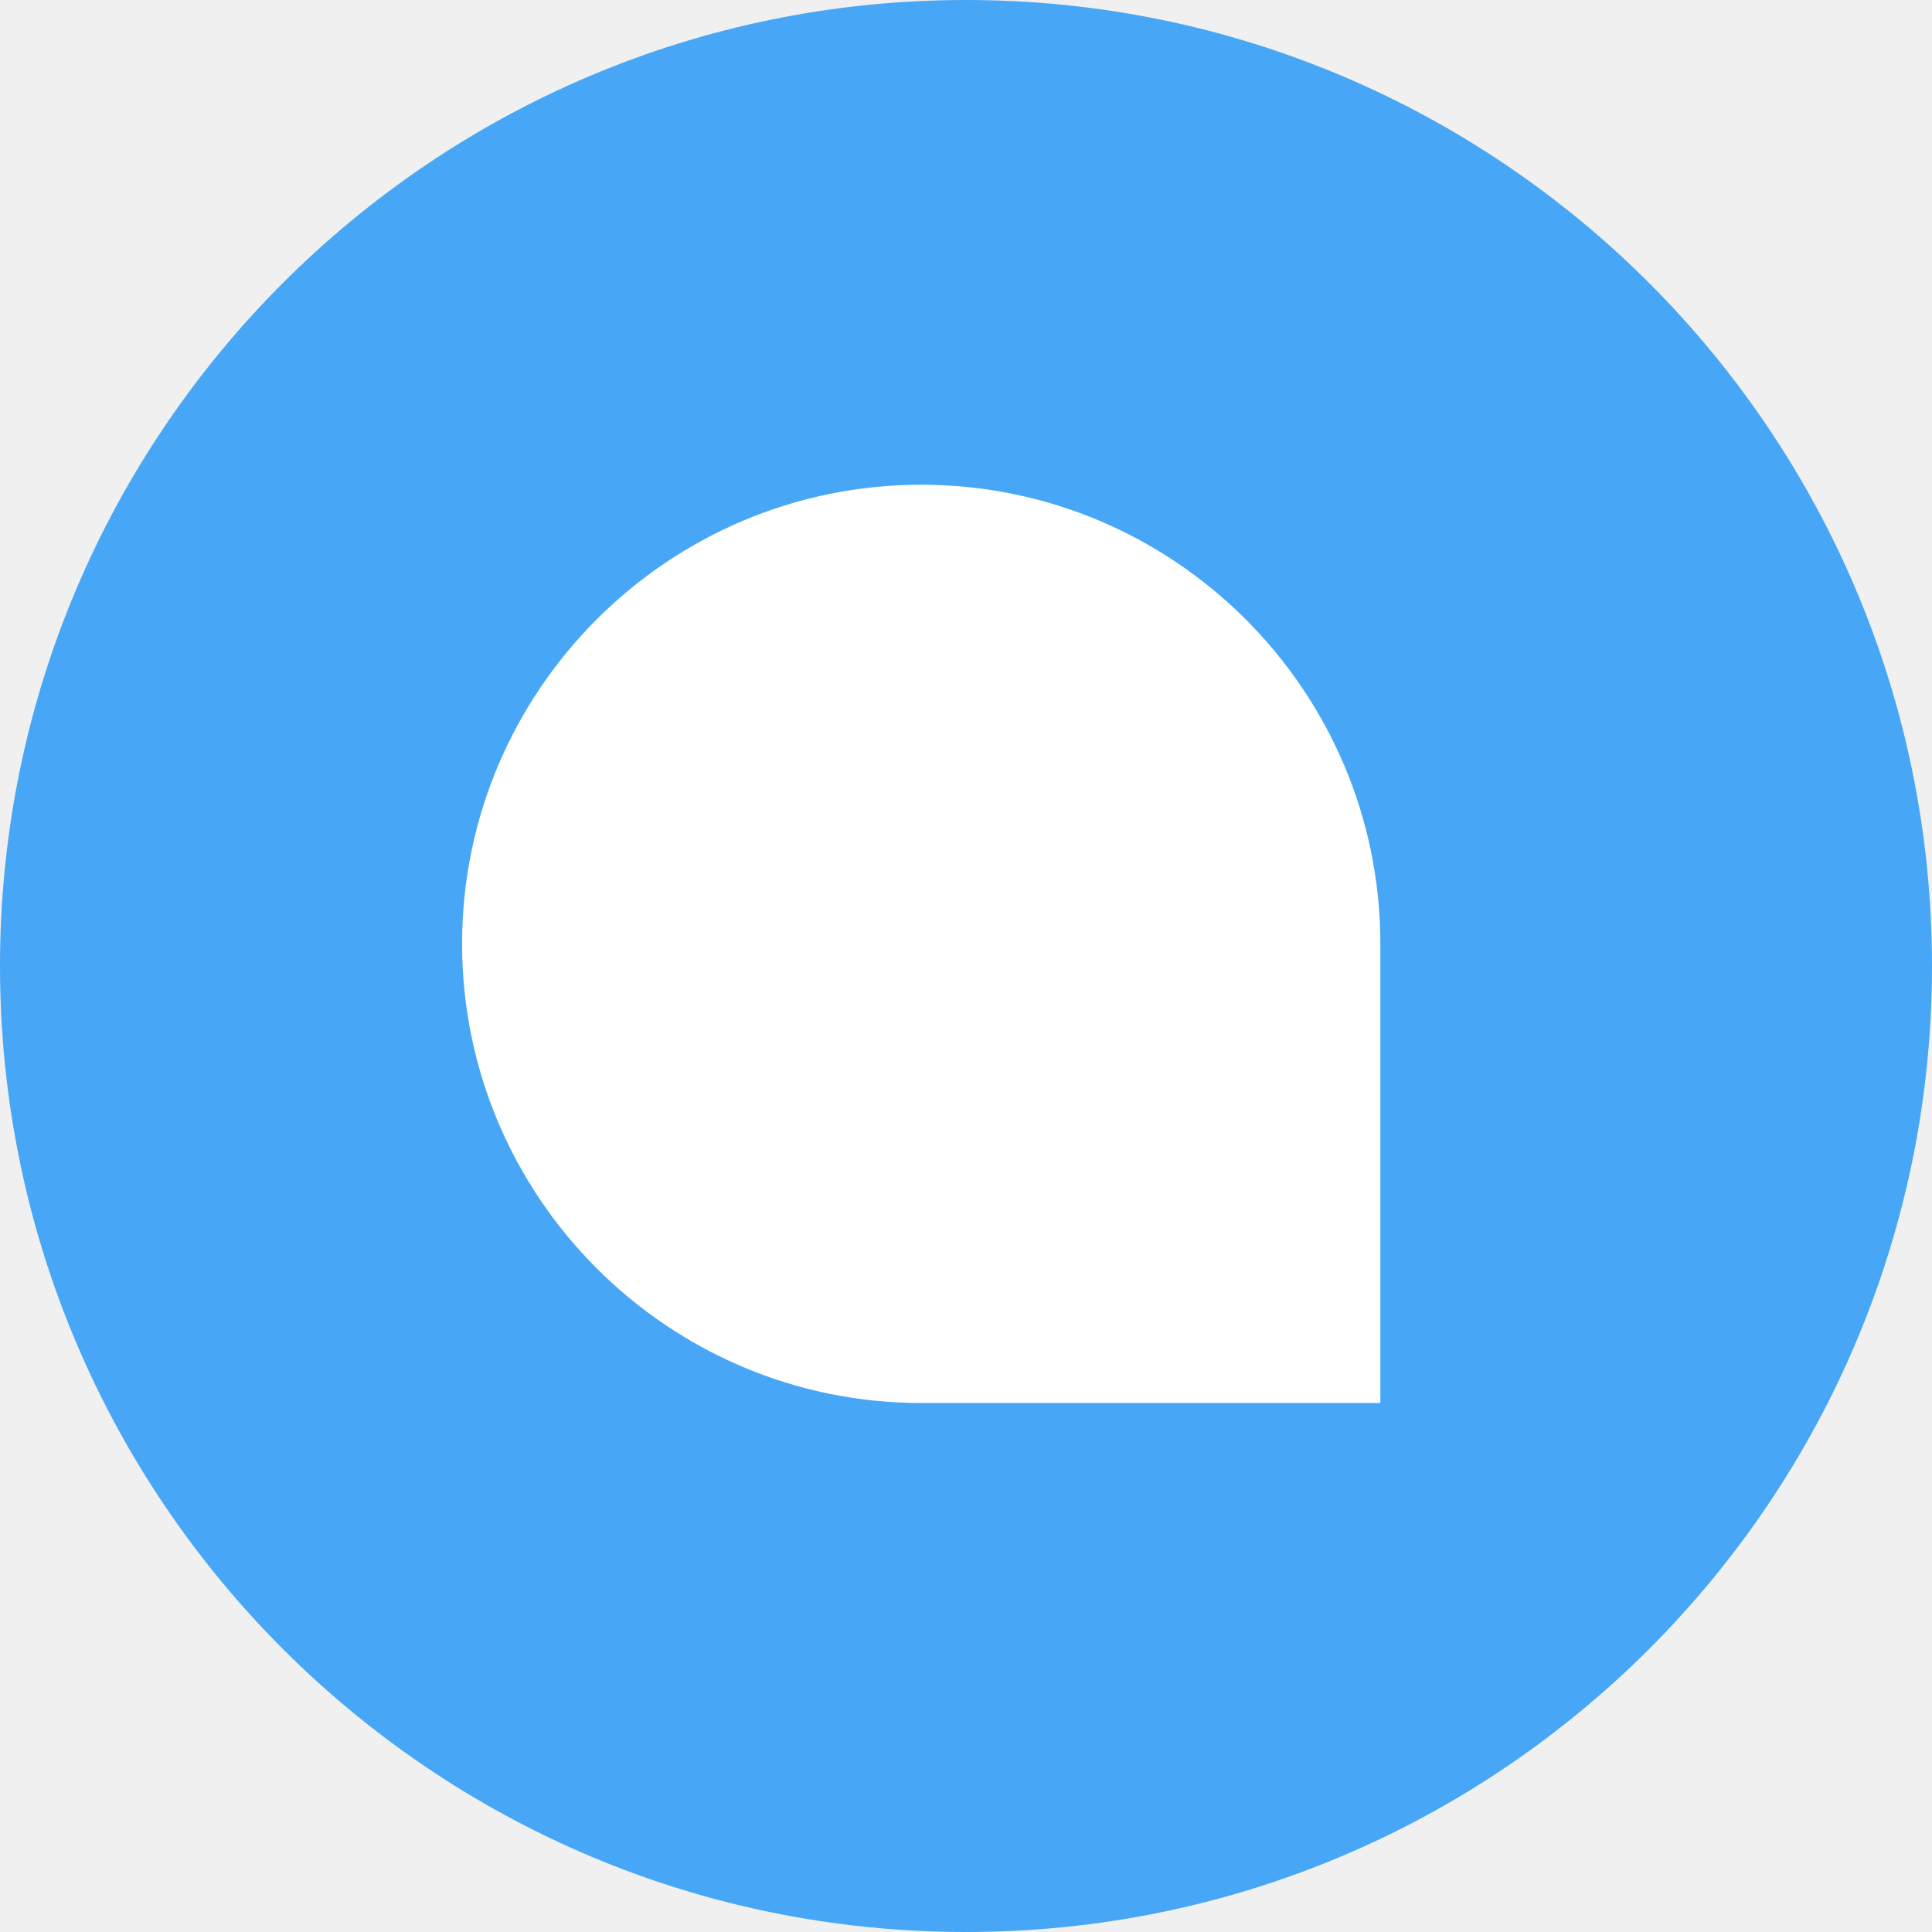
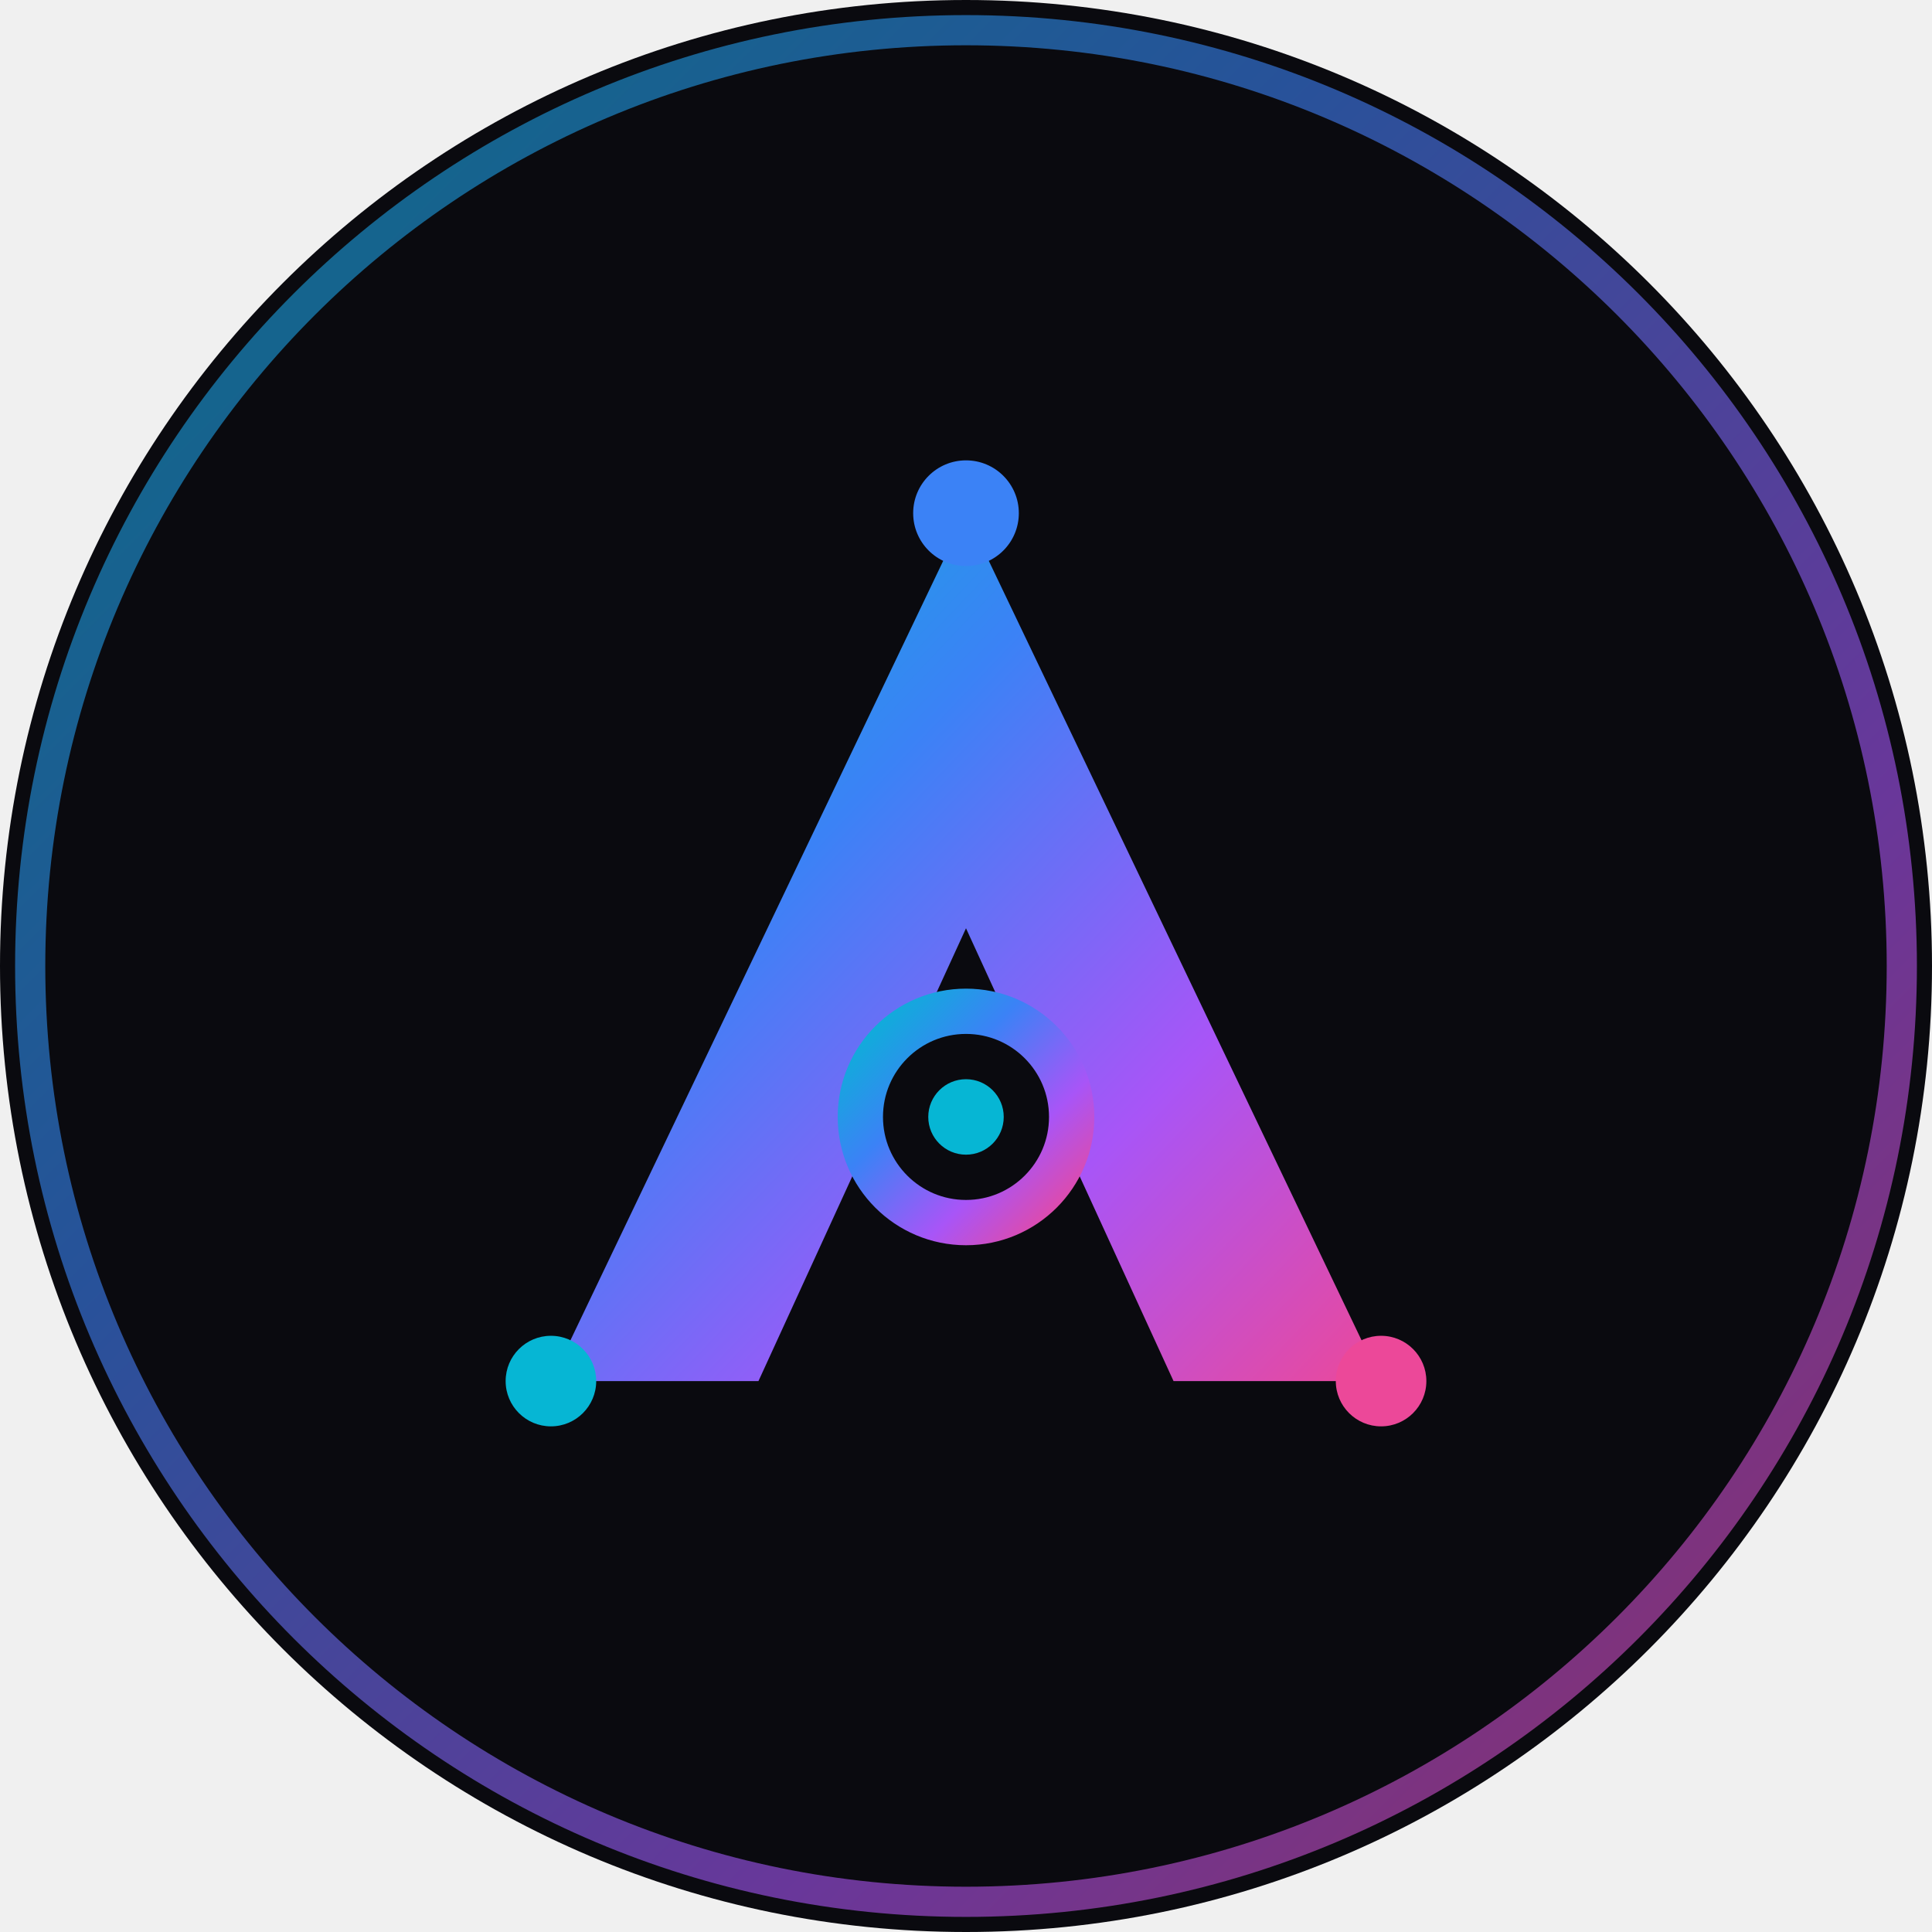
- <svg xmlns="http://www.w3.org/2000/svg" width="512px" height="512px" viewBox="0 0 512 512" version="1.1">
-   <g id="Logo" stroke="none" stroke-width="1" fill="none" fill-rule="evenodd">
-     <g id="woot-log" fill-rule="nonzero">
-       <circle id="Oval" fill="#47A7F6" cx="256" cy="256" r="256" />
-       <path d="M362.808,368.808 L244.123,368.808 C178.699,368.808 125.457,315.562 125.457,250.122 C125.457,184.703 178.699,131.457 244.124,131.457 C309.565,131.457 362.808,184.703 362.808,250.122 L362.808,368.808 Z" id="Fill-1" stroke="#FFFFFF" stroke-width="6" fill="#FFFFFF" />
-     </g>
+ <svg xmlns="http://www.w3.org/2000/svg" width="512" height="512" viewBox="0 0 512 512" fill="none">
+   <defs>
+     <linearGradient id="airm-widget-grad" x1="0%" y1="0%" x2="100%" y2="100%">
+       <stop offset="0%" stop-color="#06b6d4" />
+       <stop offset="35%" stop-color="#3b82f6" />
+       <stop offset="70%" stop-color="#a855f7" />
+       <stop offset="100%" stop-color="#ec4899" />
+     </linearGradient>
+   </defs>
+   <circle cx="256" cy="256" r="256" fill="#0a0a0f" />
+   <circle cx="256" cy="256" r="248" stroke="url(#airm-widget-grad)" stroke-width="8" stroke-opacity="0.6" />
+   <g transform="translate(106, 116)">
+     <path d="M150 20 L260 250 H205 L150 130 L95 250 H40 L150 20 Z" fill="url(#airm-widget-grad)" />
+     <circle cx="150" cy="180" r="28" fill="#0a0a0f" stroke="url(#airm-widget-grad)" stroke-width="12" />
+     <circle cx="150" cy="180" r="10" fill="#06b6d4" />
+     <circle cx="40" cy="250" r="12" fill="#06b6d4" />
+     <circle cx="260" cy="250" r="12" fill="#ec4899" />
+     <circle cx="150" cy="20" r="14" fill="#3b82f6" />
  </g>
</svg>
